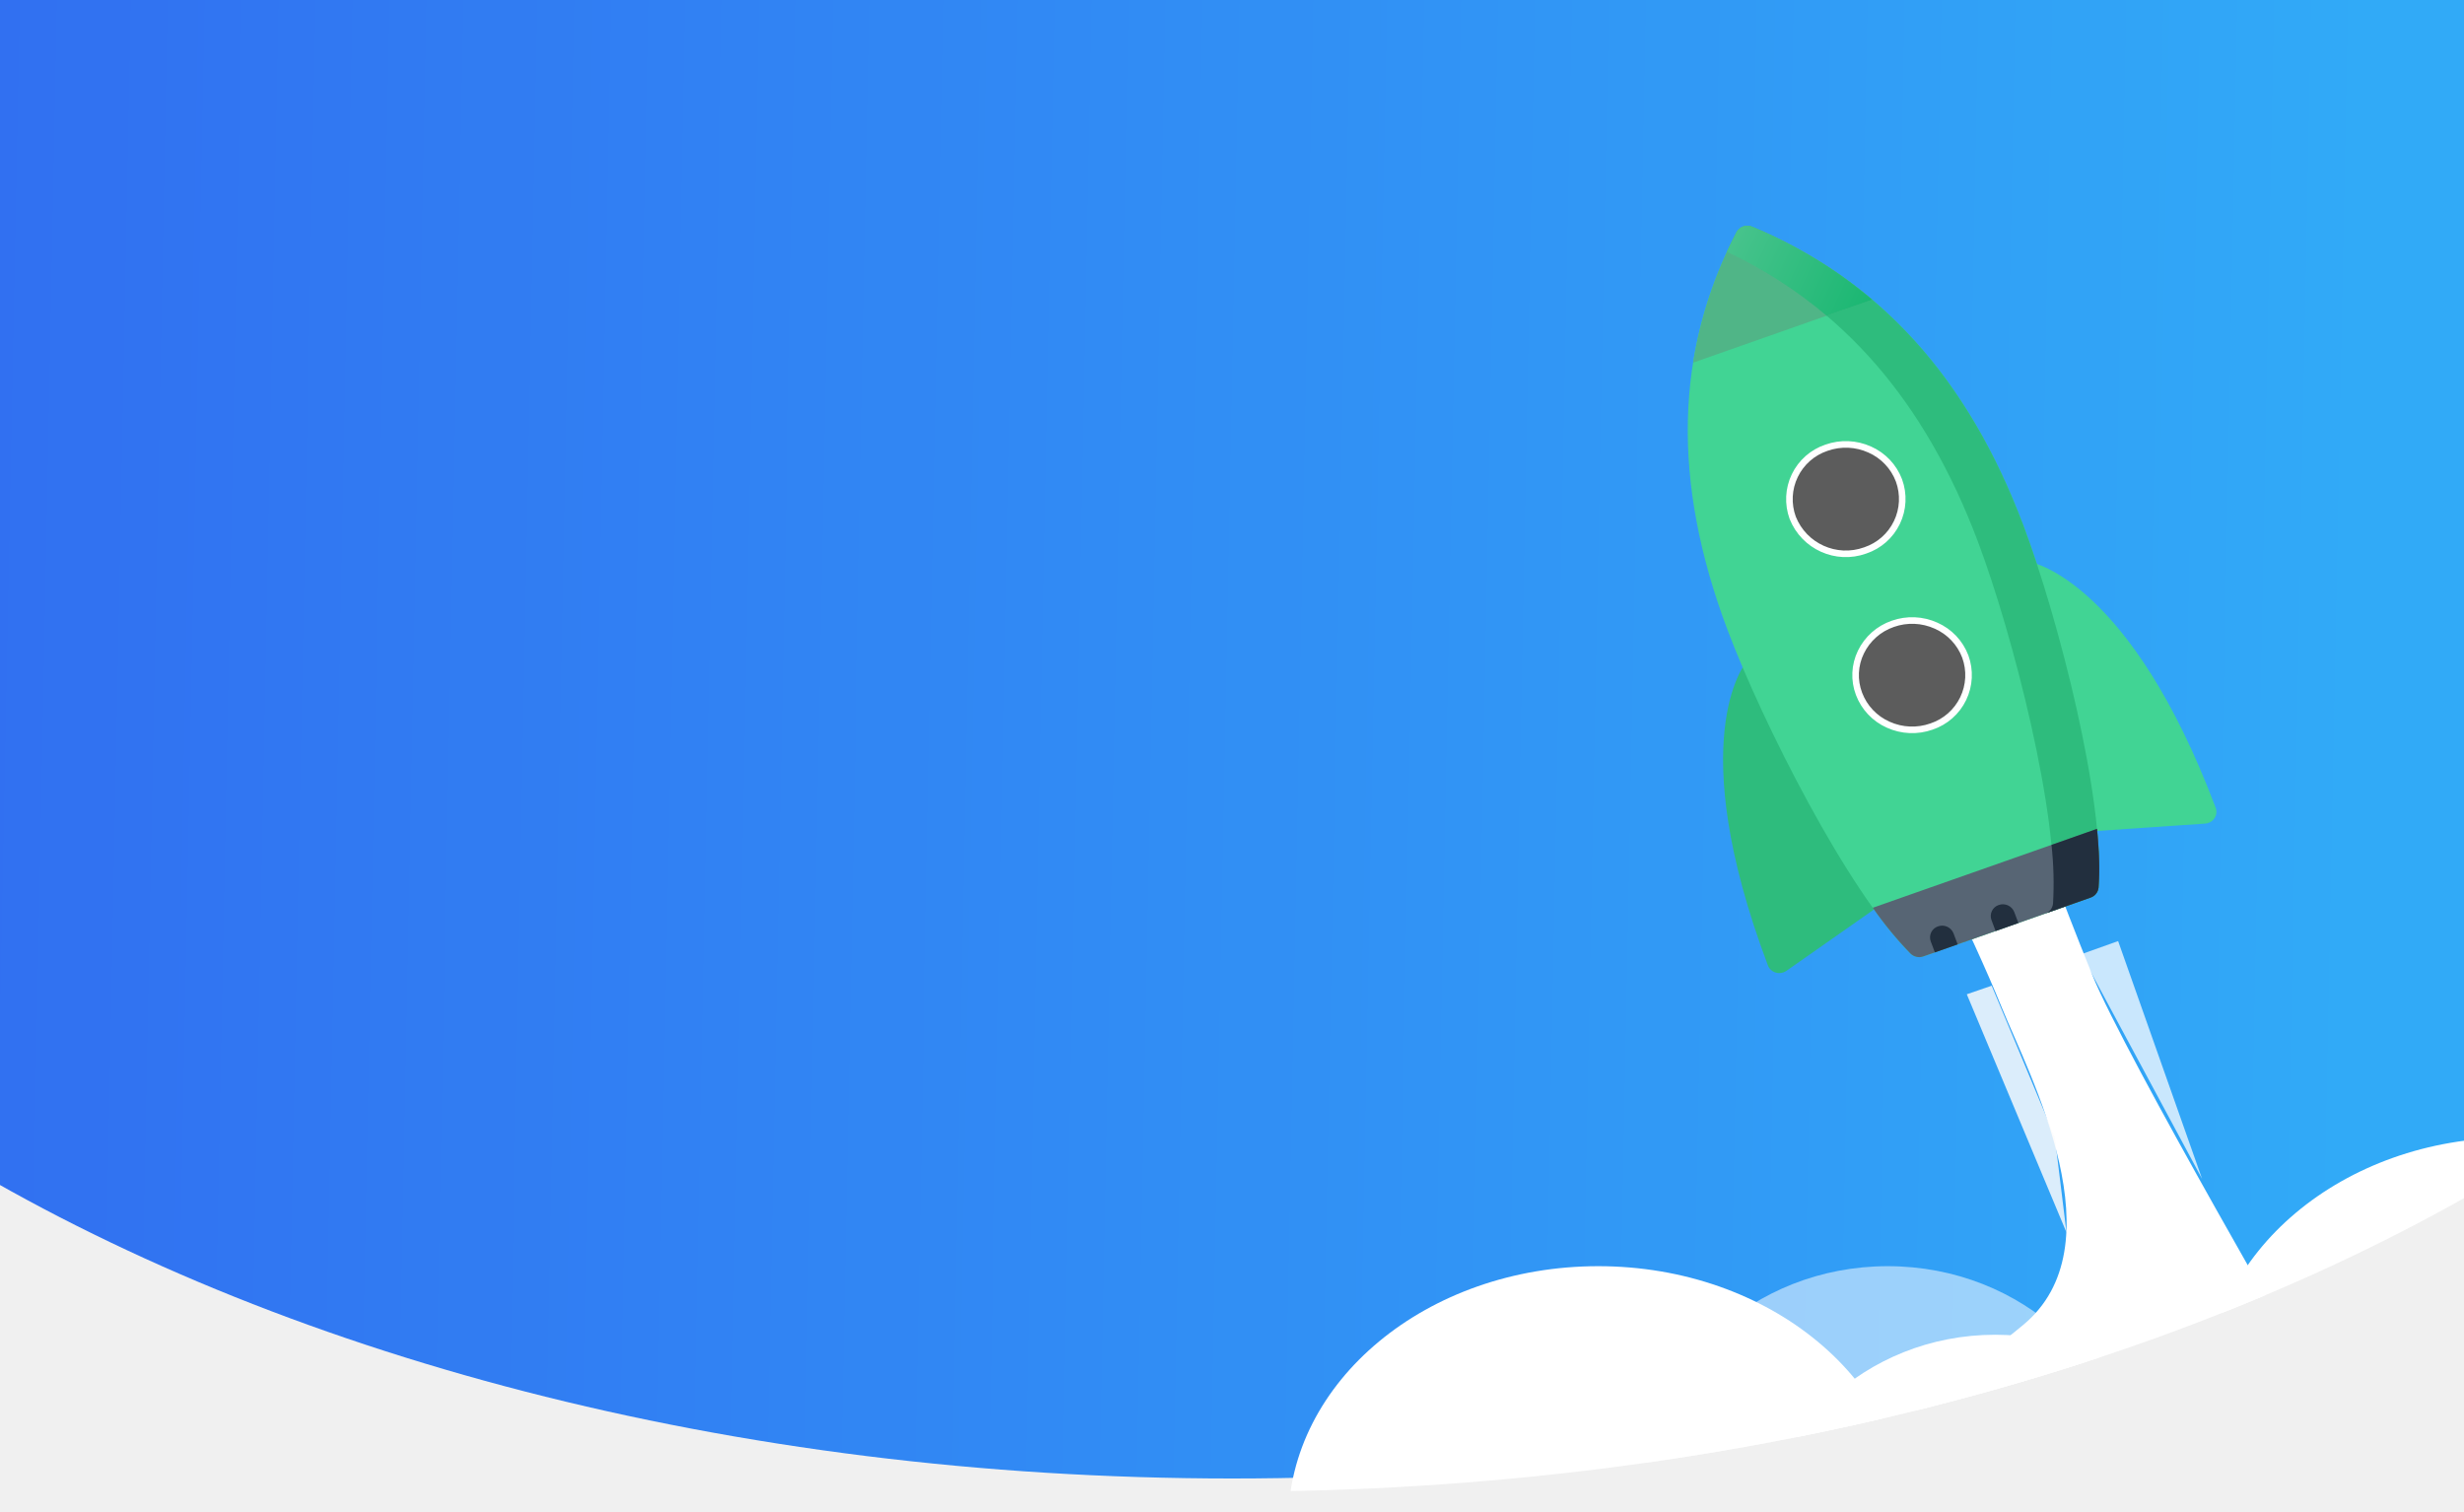
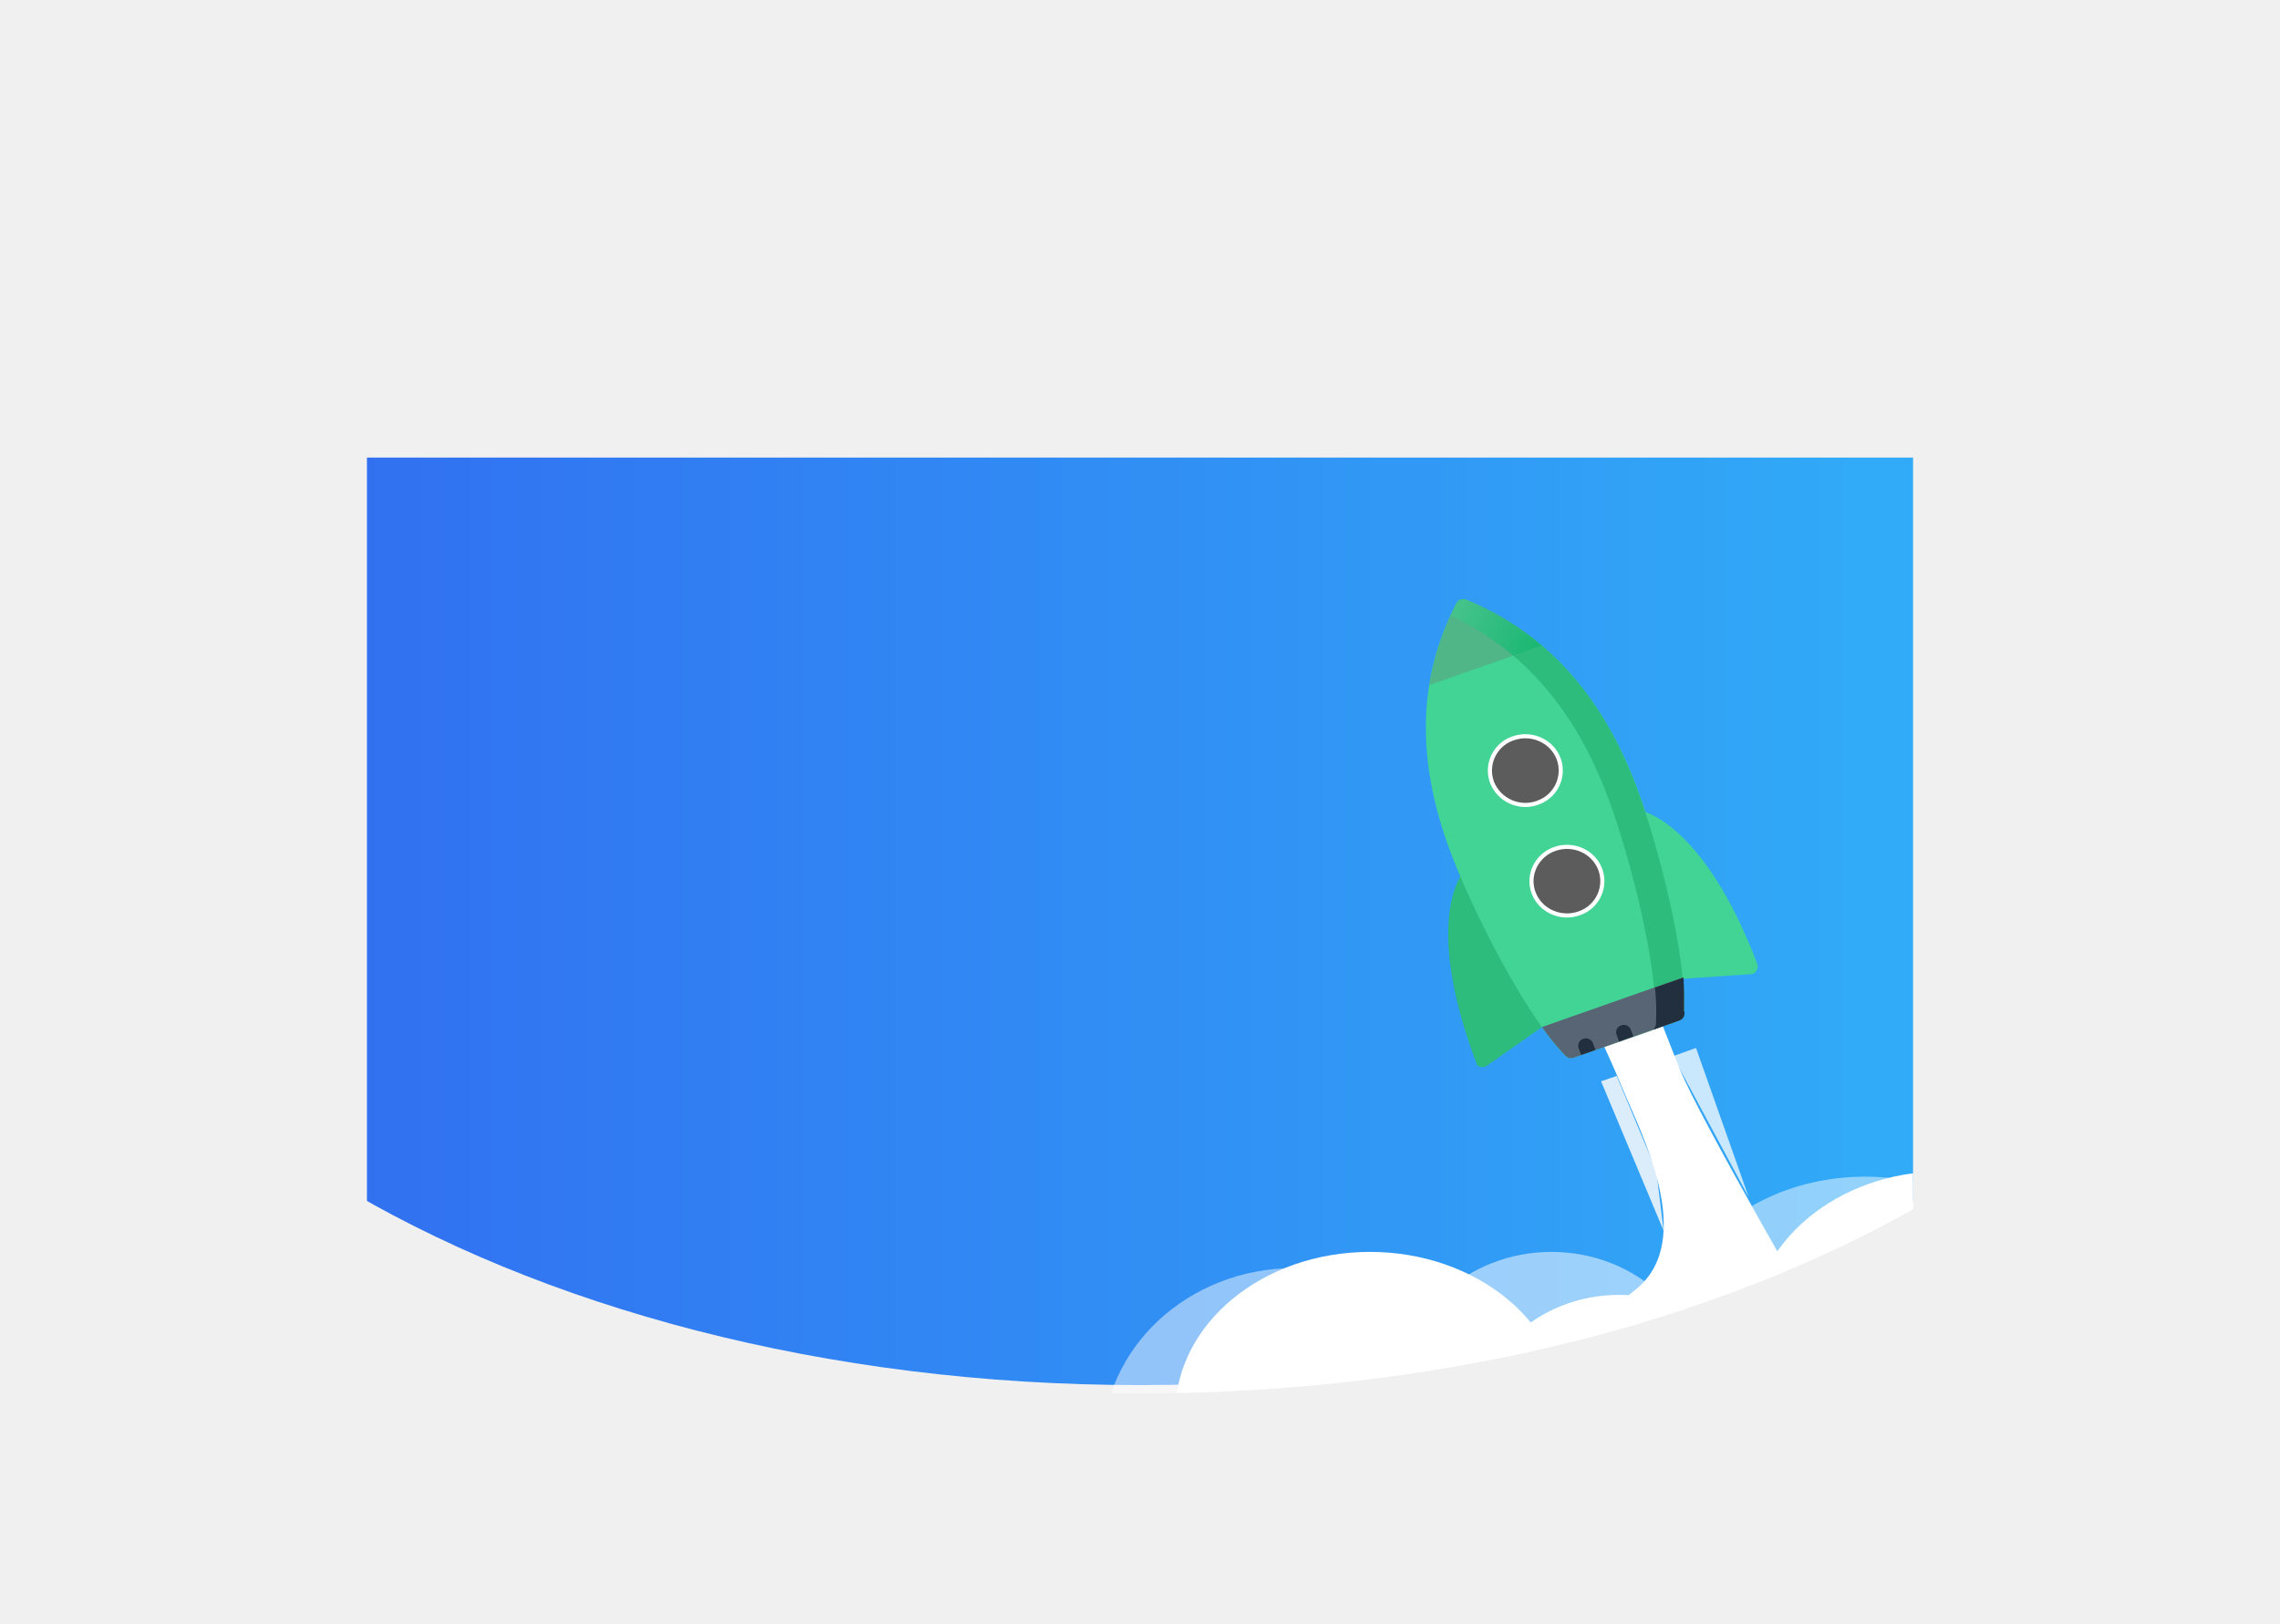
- <svg xmlns="http://www.w3.org/2000/svg" xmlns:xlink="http://www.w3.org/1999/xlink" width="375" height="230" viewBox="0 0 375 230">
+ <svg xmlns="http://www.w3.org/2000/svg" id="Calque_1" data-name="Calque 1" viewBox="0 0 553 393.87">
  <defs>
-     <linearGradient id="linear-gradient" x1="0.812" y1="0.678" x2="0.153" y2="0.67" gradientUnits="objectBoundingBox">
+     <clipPath id="clip-path" transform="translate(89 111)">
+       <rect width="375" height="230" style="fill: none" />
+     </clipPath>
+     <linearGradient id="Dégradé_sans_nom" data-name="Dégradé sans nom" x1="-108.99" y1="534.48" x2="-109.65" y2="534.48" gradientTransform="matrix(553, 0, 0, -336, 60631, 179641.96)" gradientUnits="userSpaceOnUse">
      <stop offset="0" stop-color="#1da2f7" />
      <stop offset="1" stop-color="#1d62f1" />
    </linearGradient>
-     <filter id="Rectangle" x="-381.889" y="5.254" width="772.988" height="250.234" filterUnits="userSpaceOnUse">
-       <feOffset dy="8" input="SourceAlpha" />
-       <feGaussianBlur stdDeviation="7.5" result="blur" />
-       <feFlood flood-color="#e7eaf0" />
-       <feComposite operator="in" in2="blur" />
-       <feComposite in="SourceGraphic" />
-     </filter>
-     <linearGradient id="linear-gradient-2" x1="0.5" y1="0" x2="0.5" y2="1" xlink:href="#linear-gradient" />
-     <filter id="Rectangle-2" x="-381.889" y="5.254" width="772.988" height="250.234" filterUnits="userSpaceOnUse">
-       <feOffset dy="8" input="SourceAlpha" />
-       <feGaussianBlur stdDeviation="7.5" result="blur-2" />
-       <feFlood flood-color="#e7eaf0" />
-       <feComposite operator="in" in2="blur-2" />
-       <feComposite in="SourceGraphic" />
-     </filter>
-     <clipPath id="clip-path">
-       <rect id="Rectangle_17989" data-name="Rectangle 17989" width="375" height="230" fill="#fff" stroke="#707070" stroke-width="1" />
+     <clipPath id="clip-path-2" transform="translate(89 111)">
+       <ellipse cx="187.5" cy="58.5" rx="276.5" ry="168.5" style="fill: none" />
    </clipPath>
-     <clipPath id="clip-path-2">
-       <path id="Tracé_24173" data-name="Tracé 24173" d="M276.5,0C429.207,0,553,75.44,553,168.5S429.207,337,276.5,337,0,261.56,0,168.5,123.793,0,276.5,0Z" transform="translate(-89 -110)" opacity="0.905" fill="url(#linear-gradient)" />
+     <clipPath id="clip-path-3" transform="translate(89 111)">
+       <path d="M50.65-.37h318.5a6.15,6.15,0,0,1,6.24,6V221a6.14,6.14,0,0,1-6.24,6H50.65a6.15,6.15,0,0,1-6.25-6V5.67A6.16,6.16,0,0,1,50.65-.37Z" style="fill: none" />
    </clipPath>
-     <clipPath id="clip-path-3">
-       <g transform="matrix(1, 0, 0, 1, 0, 0)" filter="url(#Rectangle)">
-         <path id="Rectangle-3" data-name="Rectangle" d="M0,0H727.988V205.234H0Z" transform="translate(0 0)" fill="#6a6a6a" />
-       </g>
-     </clipPath>
-     <clipPath id="clip-path-4">
-       <path id="Tracé_26607" data-name="Tracé 26607" d="M6.245,0h318.5a6.143,6.143,0,0,1,6.245,6.036V221.331a6.143,6.143,0,0,1-6.245,6.036H6.245A6.143,6.143,0,0,1,0,221.331V6.036A6.143,6.143,0,0,1,6.245,0Z" fill="url(#linear-gradient-2)" />
-     </clipPath>
-     <linearGradient id="linear-gradient-5" x1="0.5" x2="0.5" y2="1" gradientUnits="objectBoundingBox">
+     <linearGradient id="Dégradé_sans_nom_2" data-name="Dégradé sans nom 2" x1="-140.18" y1="525.98" x2="-140.18" y2="524.98" gradientTransform="matrix(3.18, -6.82, -20.94, -9.77, 11723.79, 4217.52)" gradientUnits="userSpaceOnUse">
      <stop offset="0" stop-color="#47c38c" />
      <stop offset="1" stop-color="#1ab772" />
    </linearGradient>
-     <clipPath id="clip-path-5">
-       <g transform="matrix(1, 0, 0, 1, 0, 0)" filter="url(#Rectangle-2)">
-         <path id="Rectangle-4" data-name="Rectangle" d="M0,0H727.988V205.234H0Z" fill="url(#linear-gradient-2)" />
-       </g>
-     </clipPath>
  </defs>
-   <g id="Groupe_de_masques_118" data-name="Groupe de masques 118" clip-path="url(#clip-path)">
-     <g id="Groupe_15326" data-name="Groupe 15326">
-       <path id="Tracé_24173-2" data-name="Tracé 24173" d="M275.5,1C428.207,1,553,75.44,553,168.5S429.207,337,276.5,337,0,261.56,0,168.5,122.793,1,275.5,1Z" transform="translate(-89 -112)" opacity="0.905" fill="url(#linear-gradient)" />
-       <g id="Groupe_de_masques_79" data-name="Groupe de masques 79" clip-path="url(#clip-path-2)">
-         <g id="Groupe_14660" data-name="Groupe 14660" transform="translate(7853.611 9295.633)">
-           <g id="Groupe_de_masques_5" data-name="Groupe de masques 5" transform="translate(-7809.209 -9296)" clip-path="url(#clip-path-4)">
-             <path id="Tracé_26606" data-name="Tracé 26606" d="M1331.658,643.9s7.875,15.227,12.951,27.7c4.071,10,18.112,36.334,2.966,48.771-3.157,2.6-19.958,16.377-24.868,18.871-24.8,12.6-91.514,5.108-71.156,12.372s152.193,0,152.193,0l23.683-24.545-35.938,2.173s-29.187-50.262-34.077-62.332-9.838-25.574-9.838-25.574Z" transform="translate(-1083.824 -517.923)" fill="#fff" stroke="#fff" stroke-width="1" />
-             <ellipse id="Ellipse_481" data-name="Ellipse 481" cx="47.195" cy="39.133" rx="47.195" ry="39.133" transform="translate(151.65 193.057)" fill="#fff" />
-             <ellipse id="Ellipse_482" data-name="Ellipse 482" cx="35.868" cy="33.915" rx="35.868" ry="33.915" transform="translate(223.387 203.492)" fill="#fff" />
-             <ellipse id="Ellipse_483" data-name="Ellipse 483" cx="46.566" cy="39.133" rx="46.566" ry="39.133" transform="translate(291.348 173.49)" fill="#fff" />
-             <ellipse id="Ellipse_484" data-name="Ellipse 484" cx="37.127" cy="34.568" rx="37.127" ry="34.568" transform="translate(205.767 193.057)" fill="#fff" opacity="0.518" />
-           </g>
-           <path id="Tracé_26608" data-name="Tracé 26608" d="M1291.462,656.041l15.171,36.246-1.784-14.55-9.6-23Z" transform="translate(-8845.742 -9800.362)" fill="#fcfcfc" opacity="0.838" />
-           <path id="Tracé_26609" data-name="Tracé 26609" d="M1299.83,653.359l5.609-2,12.781,36.194Z" transform="translate(-8836.689 -9803.776)" fill="#fff" opacity="0.737" />
-           <g id="rocket" transform="translate(-7630.006 -9170.136) rotate(-65)">
-             <path id="Tracé_26588" data-name="Tracé 26588" d="M10.442,42.977a1.635,1.635,0,0,0,.248-.064l.041-.014a1.7,1.7,0,0,0,.246-.111l.008,0c.013-.007.024-.015.036-.023.034-.02.068-.041.1-.064s.044-.033.066-.049.048-.036.071-.056.055-.049.082-.075.025-.022.037-.034l.025-.027.005,0C37,16.273,33.506,1.585,33.345.972a1.842,1.842,0,0,0-2.2-1.348,1.787,1.787,0,0,0-1.262,2.214C29.891,1.867,3,24.637,3,24.637a1.8,1.8,0,0,0-2.447-.744,1.824,1.824,0,0,0-.665,2.483L8.516,42l0,0,.019.035c0,.007.009.014.014.021a1.786,1.786,0,0,0,.107.167c.012.017.024.034.036.05a1.939,1.939,0,0,0,.133.156c.005.005.01.012.015.017s.009.007.013.011a1.812,1.812,0,0,0,.185.161c.016.012.031.025.048.036a1.9,1.9,0,0,0,.216.135l.029.014a1.8,1.8,0,0,0,.231.1l.021.008a1.727,1.727,0,0,0,.248.061l.049.008a1.752,1.752,0,0,0,.249.02h.038a1.737,1.737,0,0,0,.231-.019Z" transform="translate(38.943 59.4)" fill="#41d494" />
-             <path id="Tracé_26589" data-name="Tracé 26589" d="M18.373,33.262a1.884,1.884,0,0,0-.729-2.5S39.933,3.269,39.965,3.277l-.023-.006.846-3.538C40.188-.432,25.818-4,.214,22.167l0,0L.183,22.2c-.012.012-.022.025-.033.038s-.05.054-.074.084-.037.048-.055.073-.033.045-.048.068-.043.068-.062.1c-.007.013-.015.025-.022.037l0,.008a1.759,1.759,0,0,0-.108.25c0,.015-.01.029-.015.044a1.77,1.77,0,0,0-.062.252c0,.014,0,.029-.006.043a1.8,1.8,0,0,0-.018.234c0,.014,0,.027,0,.04a1.86,1.86,0,0,0,.02.253c0,.017,0,.034.007.051a1.915,1.915,0,0,0,.06.253l.007.022a1.891,1.891,0,0,0,.1.236l.014.029a1.9,1.9,0,0,0,.132.221l.036.049a1.986,1.986,0,0,0,.158.189l.011.013.017.015a1.971,1.971,0,0,0,.152.136l.049.037a1.715,1.715,0,0,0,.163.11l.02.014.034.02,0,0,15.288,8.817A1.744,1.744,0,0,0,18.373,33.262Z" transform="translate(-0.389 28.053)" fill="#2ebc7d" />
-             <path id="Tracé_26590" data-name="Tracé 26590" d="M-.428,71.27a1.889,1.889,0,0,1-.434-1.951C3.7,56.639,21.476,34.027,32.021,23.245,48.873,6.017,67-1.939,87.438-1.076A1.872,1.872,0,0,1,89.2.727c.851,20.89-6.928,39.419-23.779,56.649C54.877,68.157,32.761,86.335,20.356,91a1.792,1.792,0,0,1-1.909-.443Z" transform="translate(11.46 -0.155)" fill="#41d494" />
-             <path id="Tracé_26591" data-name="Tracé 26591" d="M88.643.727a1.872,1.872,0,0,0-1.764-1.8c-1.113-.047-2.218-.063-3.317-.058-.086,19.511-7.9,36.967-23.837,53.258C49.179,62.906,27.062,81.084,14.657,85.748a1.791,1.791,0,0,1-1.909-.443L-.989,71.27h0L17.887,90.556A1.792,1.792,0,0,0,19.8,91C32.2,86.335,54.318,68.157,64.863,57.376,81.715,40.147,89.493,21.617,88.643.727Z" transform="translate(12.019 -0.156)" fill="#2ebc7d" />
-             <path id="Tracé_26592" data-name="Tracé 26592" d="M3.881-.053A55.343,55.343,0,0,0-.013,8.1a1.889,1.889,0,0,0,.434,1.951L19.3,29.342a1.792,1.792,0,0,0,1.909.443,53.122,53.122,0,0,0,7.98-3.982Z" transform="translate(10.61 61.059)" fill="#576574" />
-             <g id="Groupe_14483" data-name="Groupe 14483" transform="translate(12.357 70.678)">
-               <path id="Tracé_26595" data-name="Tracé 26595" d="M3.762.52A1.766,1.766,0,0,0,1.226.487L-.025,1.766,2.545,4.391,3.8,3.112A1.862,1.862,0,0,0,3.762.52Z" transform="translate(6.852 7.001)" fill="#222f3e" />
-               <path id="Tracé_26596" data-name="Tracé 26596" d="M3.762.521A1.766,1.766,0,0,0,1.226.487L-.025,1.766,2.545,4.391,3.8,3.112A1.861,1.861,0,0,0,3.762.521Z" transform="translate(0 0)" fill="#222f3e" />
+   <g style="clip-path: url(#clip-path)">
+     <g>
+       <path id="Tracé_24173-2" data-name="Tracé 24173-2" d="M186.5-111C339.21-111,464-36.56,464,56.5S340.21,225,187.5,225-89,149.56-89,56.5,33.79-111,186.5-111Z" transform="translate(89 111)" style="opacity: 0.905;isolation: isolate;fill: url(#Dégradé_sans_nom)" />
+       <g id="Groupe_de_masques_118" data-name="Groupe de masques 118">
+         <g style="clip-path: url(#clip-path-2)">
+           <g id="Groupe_15326" data-name="Groupe 15326">
+             <g id="Groupe_de_masques_79" data-name="Groupe de masques 79">
+               <g id="Groupe_14660" data-name="Groupe 14660">
+                 <g style="clip-path: url(#clip-path-3)">
+                   <g id="Groupe_de_masques_5" data-name="Groupe de masques 5">
+                     <path id="Tracé_26606" data-name="Tracé 26606" d="M292.24,125.61s7.87,15.23,12.95,27.7c4.07,10,18.11,36.33,3,48.77-3.15,2.6-20,16.38-24.87,18.87-24.8,12.6-91.51,5.11-71.15,12.37s152.19,0,152.19,0L388,208.78,352.07,211S322.88,160.69,318,148.62s-9.84-25.57-9.84-25.57Z" transform="translate(89 111)" style="fill: #fff;stroke: #fff" />
+                     <ellipse id="Ellipse_481" data-name="Ellipse 481" cx="332.25" cy="342.82" rx="47.19" ry="39.13" style="fill: #fff" />
+                     <ellipse id="Ellipse_482" data-name="Ellipse 482" cx="392.66" cy="348.04" rx="35.87" ry="33.92" style="fill: #fff" />
+                     <ellipse id="Ellipse_483" data-name="Ellipse 483" cx="471.32" cy="323.26" rx="46.57" ry="39.13" style="fill: #fff" />
+                     <ellipse id="Ellipse_484" data-name="Ellipse 484" cx="376.3" cy="338.26" rx="37.13" ry="34.57" style="fill: #fff;opacity: 0.518;isolation: isolate" />
+                   </g>
+                   <path id="Tracé_26608" data-name="Tracé 26608" d="M299.33,151.31l15.17,36.25L312.72,173l-9.6-23Z" transform="translate(89 111)" style="fill: #fcfcfc;opacity: 0.838;isolation: isolate" />
+                   <path id="Tracé_26609" data-name="Tracé 26609" d="M316.75,145.22l5.61-2,12.78,36.19Z" transform="translate(89 111)" style="fill: #fff;opacity: 0.737;isolation: isolate" />
+                   <g id="rocket">
+                     <path id="Tracé_26588" data-name="Tracé 26588" d="M337.26,124a2.38,2.38,0,0,0,.05-.26v0a2.44,2.44,0,0,0,0-.27h0a.08.08,0,0,0,0,0,.49.49,0,0,0,0-.12s0,0,0-.08a.37.37,0,0,0,0-.09s0-.07,0-.1a.12.12,0,0,0,0,0v0h0c-12.92-34.26-27.71-37.3-28.33-37.41a1.84,1.84,0,0,0-2.15,1.42A1.78,1.78,0,0,0,308.16,89h0s9.3,34,9.3,34a1.81,1.81,0,0,0-1.71,1.89h0a1.82,1.82,0,0,0,2,1.65l17.8-1.21h.07l.19,0,.06,0,.2-.05h0l.22-.1.06,0,.21-.14,0,0a1.54,1.54,0,0,0,.19-.17h0l.16-.2,0,0,.12-.22,0,0,.08-.21Z" transform="translate(89 111)" style="fill: #41d494" />
+                     <path id="Tracé_26589" data-name="Tracé 26589" d="M286.78,135.11a1.89,1.89,0,0,0-2.58-.39s-15.5-31.82-15.47-31.85l0,0-2.85-2.26c-.4.47-9.71,12,3.19,46.25h0v0s0,0,0,.05l.05.1a.3.3,0,0,1,0,.08l0,.07.07.1s0,0,0,0h0a1.12,1.12,0,0,0,.18.2l0,0,.2.16,0,0a2.25,2.25,0,0,0,.21.12h0l.24.09.05,0,.25,0h0a1,1,0,0,0,.25,0h0l.26,0,.06,0a1.05,1.05,0,0,0,.24-.06h0l.18-.08.06,0,.17-.1h0l0,0h0l14.45-10.13a1.74,1.74,0,0,0,.46-2.42Z" transform="translate(89 111)" style="fill: #2ebc7d" />
+                     <path id="Tracé_26590" data-name="Tracé 26590" d="M292.72,145.55a1.87,1.87,0,0,1-2-.43c-9.57-9.49-22.55-35.16-27.86-49.27-8.49-22.56-8-42.35,1.38-60.51a1.85,1.85,0,0,1,2.37-.83C286,42.57,299.46,57.45,308,80c5.31,14.11,12.44,41.84,11.42,55.05a1.8,1.8,0,0,1-1.2,1.55Z" transform="translate(89 111)" style="fill: #41d494" />
+                     <path id="Tracé_26591" data-name="Tracé 26591" d="M266.66,34.51a1.85,1.85,0,0,0-2.37.84c-.52,1-1,2-1.46,3C280.48,46.65,293,61.11,301,82.44c5.31,14.11,12.44,41.84,11.42,55.05a1.79,1.79,0,0,1-1.21,1.55l-18.52,6.51h0l25.45-9a1.79,1.79,0,0,0,1.21-1.55c1-13.21-6.11-40.94-11.42-55.05C299.46,57.45,286,42.57,266.66,34.51Z" transform="translate(89 111)" style="fill: #2ebc7d" />
+                     <path id="Tracé_26592" data-name="Tracé 26592" d="M285,138.15a55.51,55.51,0,0,0,5.74,7,1.88,1.88,0,0,0,1.95.43l25.47-9a1.77,1.77,0,0,0,1.2-1.54,52,52,0,0,0-.23-8.91Z" transform="translate(89 111)" style="fill: #576574" />
+                     <g id="Groupe_14483" data-name="Groupe 14483">
+                       <path id="Tracé_26595" data-name="Tracé 26595" d="M304.19,137.73a1.75,1.75,0,0,0-1.12,2.23v0l.63,1.68,3.47-1.22-.63-1.68A1.85,1.85,0,0,0,304.19,137.73Z" transform="translate(89 111)" style="fill: #222f3e" />
+                       <path id="Tracé_26596" data-name="Tracé 26596" d="M295,141a1.77,1.77,0,0,0-1.13,2.23l0,0,.63,1.68,3.47-1.22-.63-1.68A1.85,1.85,0,0,0,295,141Z" transform="translate(89 111)" style="fill: #222f3e" />
+                     </g>
+                     <g id="Groupe_14484" data-name="Groupe 14484">
+                       <path id="Tracé_26597" data-name="Tracé 26597" d="M294,110.57h0a8.81,8.81,0,0,1-6.58-.28,8.38,8.38,0,0,1-4.45-4.7,8,8,0,0,1,.29-6.35,8.39,8.39,0,0,1,4.85-4.3,8.86,8.86,0,0,1,6.58.27,8.41,8.41,0,0,1,4.45,4.7,8.25,8.25,0,0,1-4.92,10.58l-.22.08Z" transform="translate(89 111)" style="fill: #5c5c5c;stroke: #fff" />
+                       <path id="Tracé_26598" data-name="Tracé 26598" d="M283.87,83.77h0a8.71,8.71,0,0,1-11-5,8.26,8.26,0,0,1,4.93-10.59l.22-.07a8.82,8.82,0,0,1,6.58.27,8.41,8.41,0,0,1,4.45,4.7,8.25,8.25,0,0,1-4.92,10.58Z" transform="translate(89 111)" style="fill: #5c5c5c;stroke: #fff" />
+                     </g>
+                     <path id="Tracé_26602" data-name="Tracé 26602" d="M264.29,35.34a65.15,65.15,0,0,0-6.62,19.85l27.26-9.58a69.27,69.27,0,0,0-18.27-11.1A1.85,1.85,0,0,0,264.29,35.34Z" transform="translate(89 111)" style="fill: #50b587" />
+                     <path id="Tracé_26603" data-name="Tracé 26603" d="M319.43,134.31c0-.14,0-.28,0-.43v-.18l0-.52v-1.59c0-.15,0-.29,0-.44v-.22l0-.62V130l0-.35,0-.35,0-.33,0-.37v-.14l-.06-.9,0-.25,0-.46,0-.23-.05-.48-6.92,2.44a52.1,52.1,0,0,1,.23,8.92,1.79,1.79,0,0,1-1.2,1.54l-18.53,6.51h0l25.45-9a1.79,1.79,0,0,0,1.21-1.54c0-.19,0-.38,0-.57Z" transform="translate(89 111)" style="fill: #222f3e" />
+                     <path id="Tracé_26604" data-name="Tracé 26604" d="M262.83,38.33A68.85,68.85,0,0,1,278,48.05l6.93-2.44-.94-.78-.21-.17c-.92-.75-1.87-1.47-2.83-2.17l-.36-.25-.88-.63-.34-.23-1.51-1-.58-.37-.75-.46-.74-.45-.78-.46L273.85,38l-.59-.32-1-.52-.51-.26c-.48-.25-1-.49-1.46-.73l-.38-.17-1.23-.58-.45-.2q-.79-.36-1.59-.69a1.89,1.89,0,0,0-2.38.82C263.77,36.33,263.29,37.33,262.83,38.33Z" transform="translate(89 111)" style="fill: url(#Dégradé_sans_nom_2)" />
+                   </g>
+                   <g id="Groupe_de_masques_59" data-name="Groupe de masques 59">
+                     <ellipse id="Ellipse_485" data-name="Ellipse 485" cx="314" cy="350.74" rx="46.57" ry="43.13" style="fill: #fff;opacity: 0.471;isolation: isolate" />
+                     <ellipse id="Ellipse_486" data-name="Ellipse 486" cx="452.44" cy="324.56" rx="47.83" ry="39.13" style="fill: #fff;opacity: 0.471;isolation: isolate" />
+                   </g>
+                 </g>
+               </g>
            </g>
-             <g id="Groupe_14484" data-name="Groupe 14484" transform="translate(41.128 22.837)">
-               <path id="Tracé_26597" data-name="Tracé 26597" d="M2.417,14.416h0a8.819,8.819,0,0,1-2.53-6.08A8.375,8.375,0,0,1,2.261,2.32,8.011,8.011,0,0,1,8.145-.108a8.446,8.446,0,0,1,5.949,2.583,8.823,8.823,0,0,1,2.529,6.08,8.372,8.372,0,0,1-2.374,6.016,8.251,8.251,0,0,1-11.833-.156Z" transform="translate(-0.28 20.198)" fill="#5c5c5c" stroke="#fff" stroke-width="1" />
-               <path id="Tracé_26598" data-name="Tracé 26598" d="M2.413,14.411h0a8.7,8.7,0,0,1-.156-12.1,8.252,8.252,0,0,1,11.834.156,8.822,8.822,0,0,1,2.53,6.081,8.375,8.375,0,0,1-2.374,6.016A8.252,8.252,0,0,1,2.413,14.411Z" transform="translate(19.746 -0.268)" fill="#5c5c5c" stroke="#fff" stroke-width="1" />
-             </g>
-             <path id="Tracé_26602" data-name="Tracé 26602" d="M20.753-.172A65.132,65.132,0,0,0-.031,2.224l20.21,20.651A69.392,69.392,0,0,0,22.517,1.631,1.872,1.872,0,0,0,20.753-.172Z" transform="translate(78.145 -1.059)" fill="#50b587" />
-             <path id="Tracé_26603" data-name="Tracé 26603" d="M21.476,19.457c.132-.053.263-.108.4-.163l.172-.072.471-.2.088-.039q.274-.122.553-.251l.2-.091.382-.18.225-.109q.2-.094.392-.193l.2-.1q.272-.137.548-.278l.276-.144.314-.165L26,17.3l.288-.155.326-.177.127-.07q.39-.215.786-.44l.216-.123.4-.23.2-.114.421-.246L23.624,10.5a53.124,53.124,0,0,1-7.98,3.981,1.791,1.791,0,0,1-1.909-.443L0,0H0L18.875,19.286a1.792,1.792,0,0,0,1.909.443c.175-.066.353-.136.532-.207Z" transform="translate(11.031 71.115)" fill="#222f3e" />
-             <path id="Tracé_26604" data-name="Tracé 26604" d="M2.148-.029a68.637,68.637,0,0,1-2.4,17.853l5.139,5.252q.161-.589.31-1.181l.063-.255q.433-1.735.772-3.492.041-.213.081-.427c.066-.353.13-.706.191-1.06.023-.137.044-.275.067-.411q.146-.89.268-1.785c.031-.229.063-.457.092-.686q.055-.437.1-.876c.033-.286.062-.573.091-.86s.06-.6.087-.9q.058-.662.1-1.327c.015-.223.028-.446.041-.669q.032-.553.057-1.107c.008-.193.018-.385.024-.578q.029-.812.04-1.628c0-.139,0-.279,0-.418q0-.675,0-1.353c0-.166,0-.333-.007-.5-.01-.576-.025-1.153-.049-1.732A1.872,1.872,0,0,0,5.466.028C4.352-.019,3.248-.035,2.148-.029Z" transform="translate(93.432 -1.26)" fill="url(#linear-gradient-5)" />
-           </g>
-           <g id="Groupe_de_masques_59" data-name="Groupe de masques 59" transform="translate(-8213 -9275.879)" clip-path="url(#clip-path-5)">
-             <ellipse id="Ellipse_485" data-name="Ellipse 485" cx="46.566" cy="43.133" rx="46.566" ry="43.133" transform="translate(537.82 176.849)" fill="#fff" opacity="0.471" />
-             <ellipse id="Ellipse_486" data-name="Ellipse 486" cx="47.825" cy="39.133" rx="47.825" ry="39.133" transform="translate(675.001 154.674)" fill="#fff" opacity="0.471" />
          </g>
        </g>
      </g>
    </g>
  </g>
</svg>
